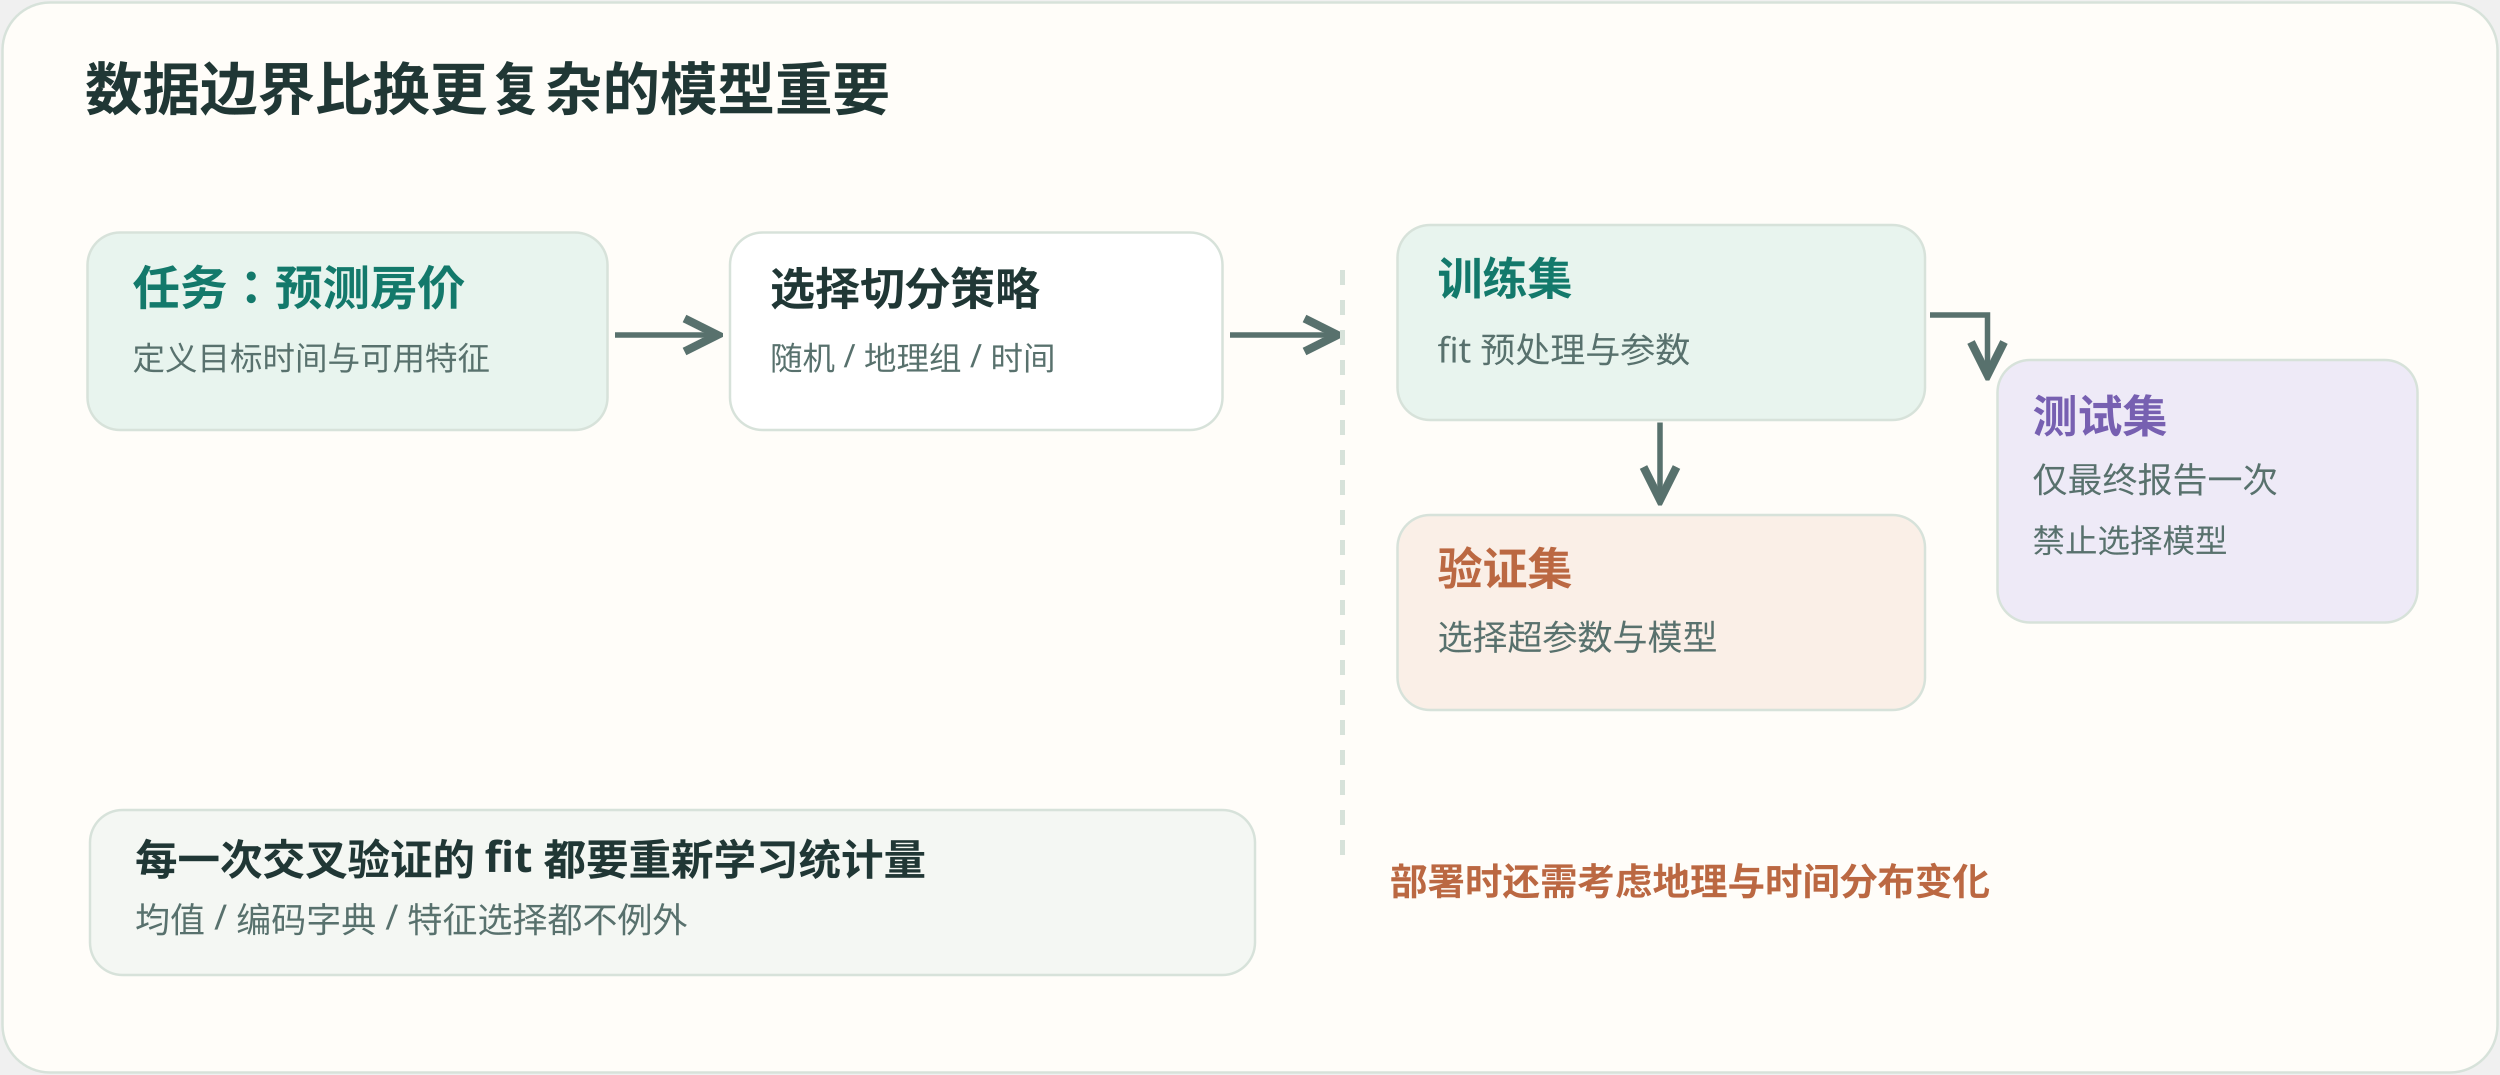
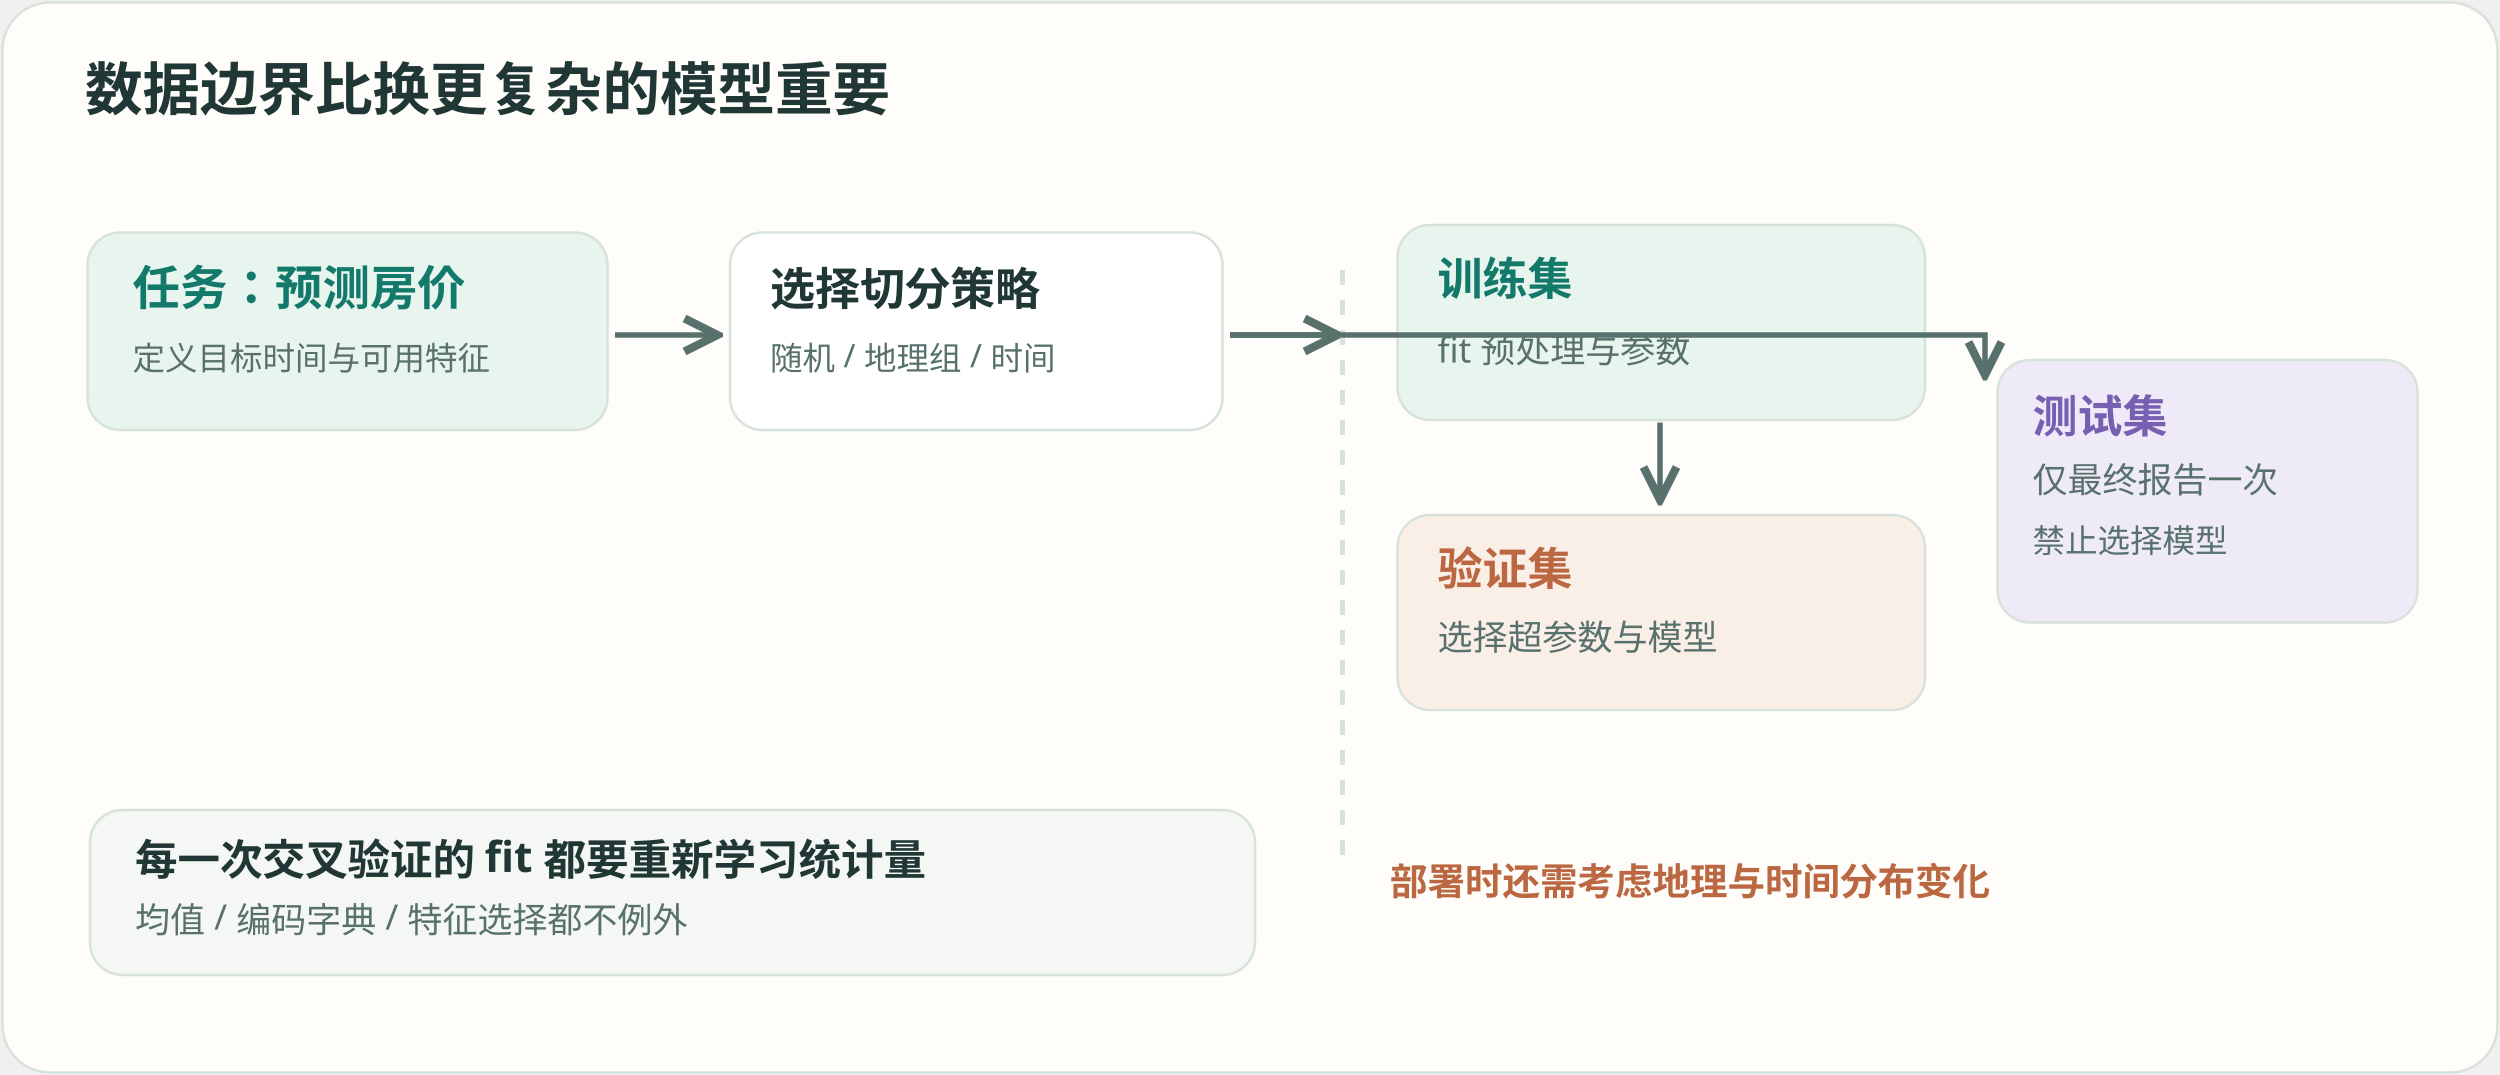
<svg xmlns="http://www.w3.org/2000/svg" viewBox="0 0 1000 430" role="img" aria-labelledby="s-title s-desc">
  <defs>
    <marker id="arr" markerWidth="8" markerHeight="8" refX="7" refY="4" orient="auto">
      <path d="M1 1 L7 4 L1 7" fill="none" stroke="#58716d" stroke-width="1.5" />
    </marker>
  </defs>
  <rect x="1" y="1" width="998" height="428" rx="19" fill="#fffdf9" stroke="#d7e2da" />
  <g font-family="system-ui,'PingFang SC','Microsoft YaHei',sans-serif">
    <text x="34" y="44" font-size="23" fill="#203735" font-weight="760" text-anchor="start">数据边界比换更复杂的模型重要</text>
    <rect x="35" y="93" width="208" height="79" rx="13" fill="#e8f4ee" stroke="#d7e2da" />
    <text x="53" y="122" font-size="19" fill="#13796b" font-weight="750" text-anchor="start">任务：预测房价</text>
    <text x="53" y="148" font-size="13" fill="#58716d" font-weight="500" text-anchor="start">定义目标时间与可用特征</text>
    <path d="M246 134 H287" fill="none" stroke="#58716d" stroke-width="2.2" marker-end="url(#arr)" />
    <rect x="292" y="93" width="197" height="79" rx="13" fill="#fff" stroke="#d7e2da" />
    <text x="308" y="122" font-size="18" fill="#203735" font-weight="740" text-anchor="start">选择切分策略</text>
    <text x="308" y="148" font-size="13" fill="#58716d" font-weight="500" text-anchor="start">随机 / 地理组 / 时间</text>
    <path d="M492 134 H535" fill="none" stroke="#58716d" stroke-width="2.2" marker-end="url(#arr)" />
    <path d="M537 108 V343" fill="none" stroke="#d7e2da" stroke-width="2" stroke-dasharray="6 6" />
    <rect x="559" y="90" width="211" height="78" rx="13" fill="#e8f4ee" stroke="#d7e2da" />
    <text x="575" y="118" font-size="18" fill="#13796b" font-weight="740" text-anchor="start">训练集</text>
    <text x="575" y="145" font-size="14" fill="#58716d" font-weight="500" text-anchor="start">fit 预处理与参数</text>
    <rect x="559" y="206" width="211" height="78" rx="13" fill="#faefe7" stroke="#d7e2da" />
    <text x="575" y="234" font-size="18" fill="#bb6842" font-weight="740" text-anchor="start">验证集</text>
    <text x="575" y="260" font-size="14" fill="#58716d" font-weight="500" text-anchor="start">选择超参数与模型</text>
    <rect x="799" y="144" width="168" height="105" rx="13" fill="#eeeaf7" stroke="#d7e2da" />
    <text x="813" y="173" font-size="18" fill="#7760b1" font-weight="750" text-anchor="start">测试集</text>
    <text x="813" y="197" font-size="14" fill="#58716d" font-weight="500" text-anchor="start">仅最终报告一次</text>
    <text x="813" y="221" font-size="13" fill="#58716d" font-weight="500" text-anchor="start">禁止选择模型</text>
    <path d="M664 169 V200" fill="none" stroke="#58716d" stroke-width="2.2" marker-end="url(#arr)" />
-     <path d="M772 126 H795 V150" fill="none" stroke="#58716d" stroke-width="2.2" marker-end="url(#arr)" />
+     <path d="M492 134 H794 V150" fill="none" stroke="#58716d" stroke-width="2.2" marker-end="url(#arr)" />
    <rect x="36" y="324" width="466" height="66" rx="13" fill="#f4f7f3" stroke="#d7e2da" />
    <text x="54" y="350" font-size="17" fill="#203735" font-weight="700" text-anchor="start">每一次交叉验证的 fit 都要重新学习统计量</text>
    <text x="54" y="373" font-size="14" fill="#58716d" font-weight="500" text-anchor="start">均值 / 编码字典 / 特征选择都不例外</text>
    <text x="556" y="358" font-size="15" fill="#bb6842" font-weight="700" text-anchor="start">部署时还需考虑地理与时间分布变化</text>
  </g>
</svg>
